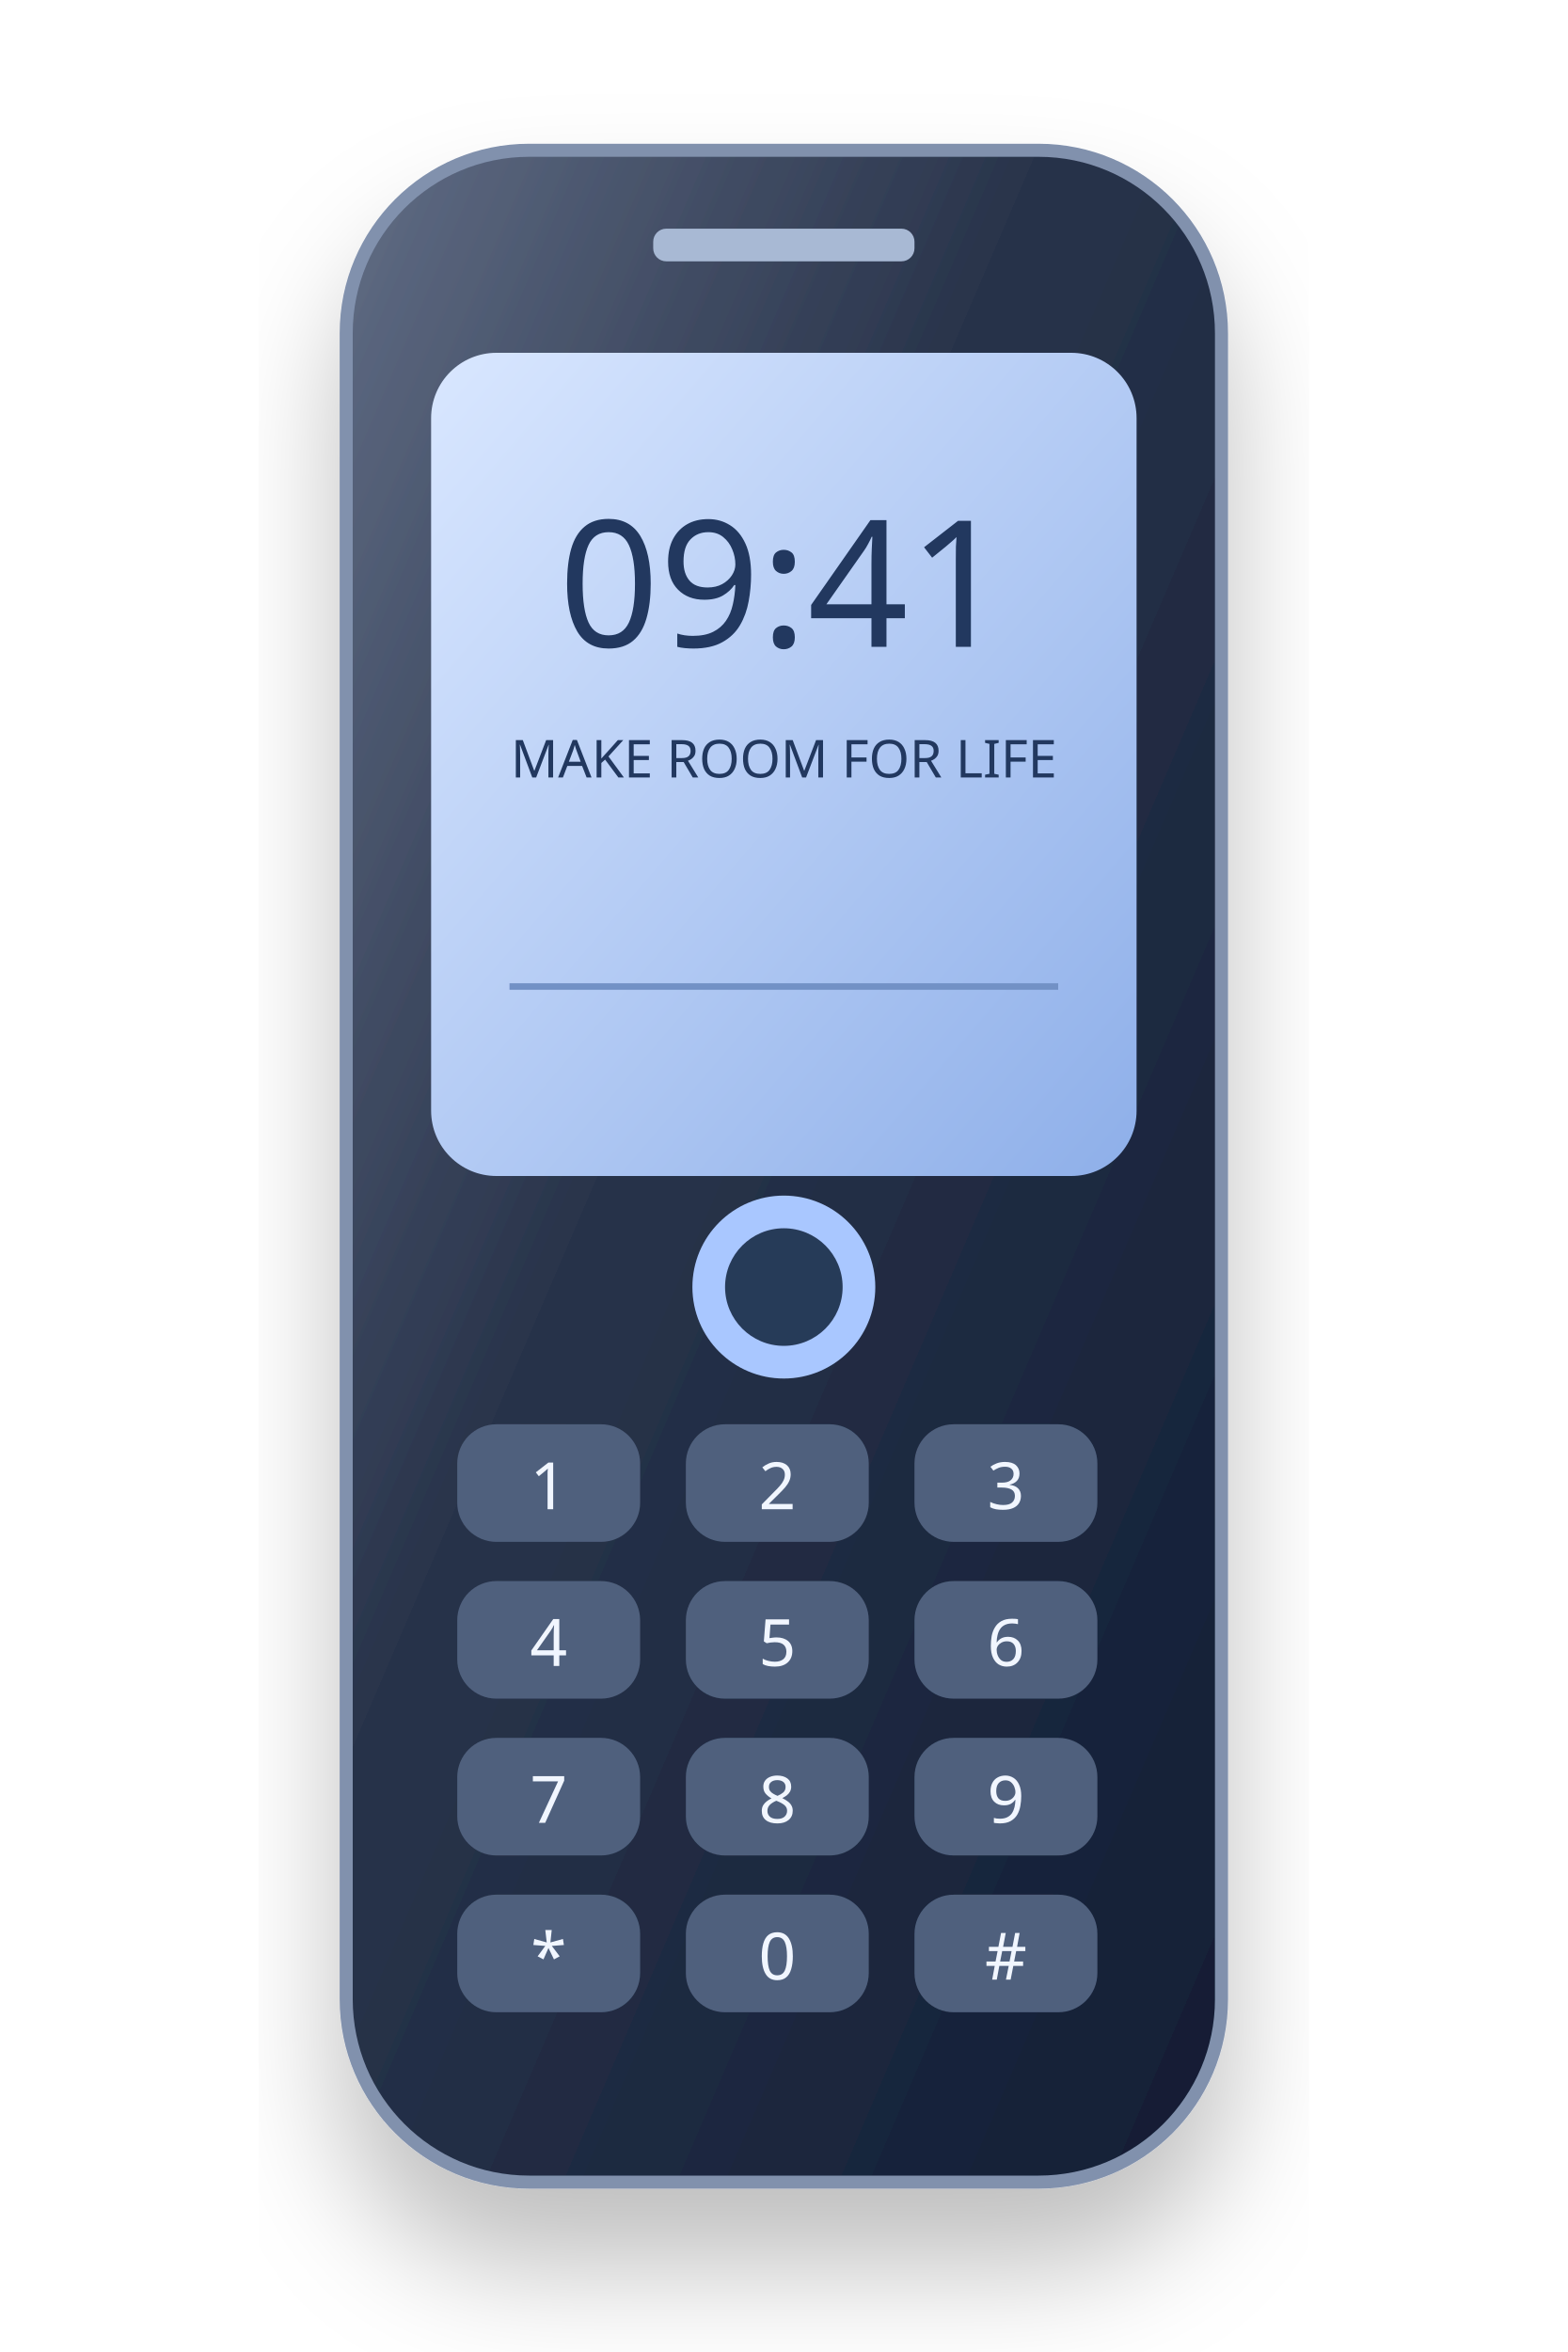
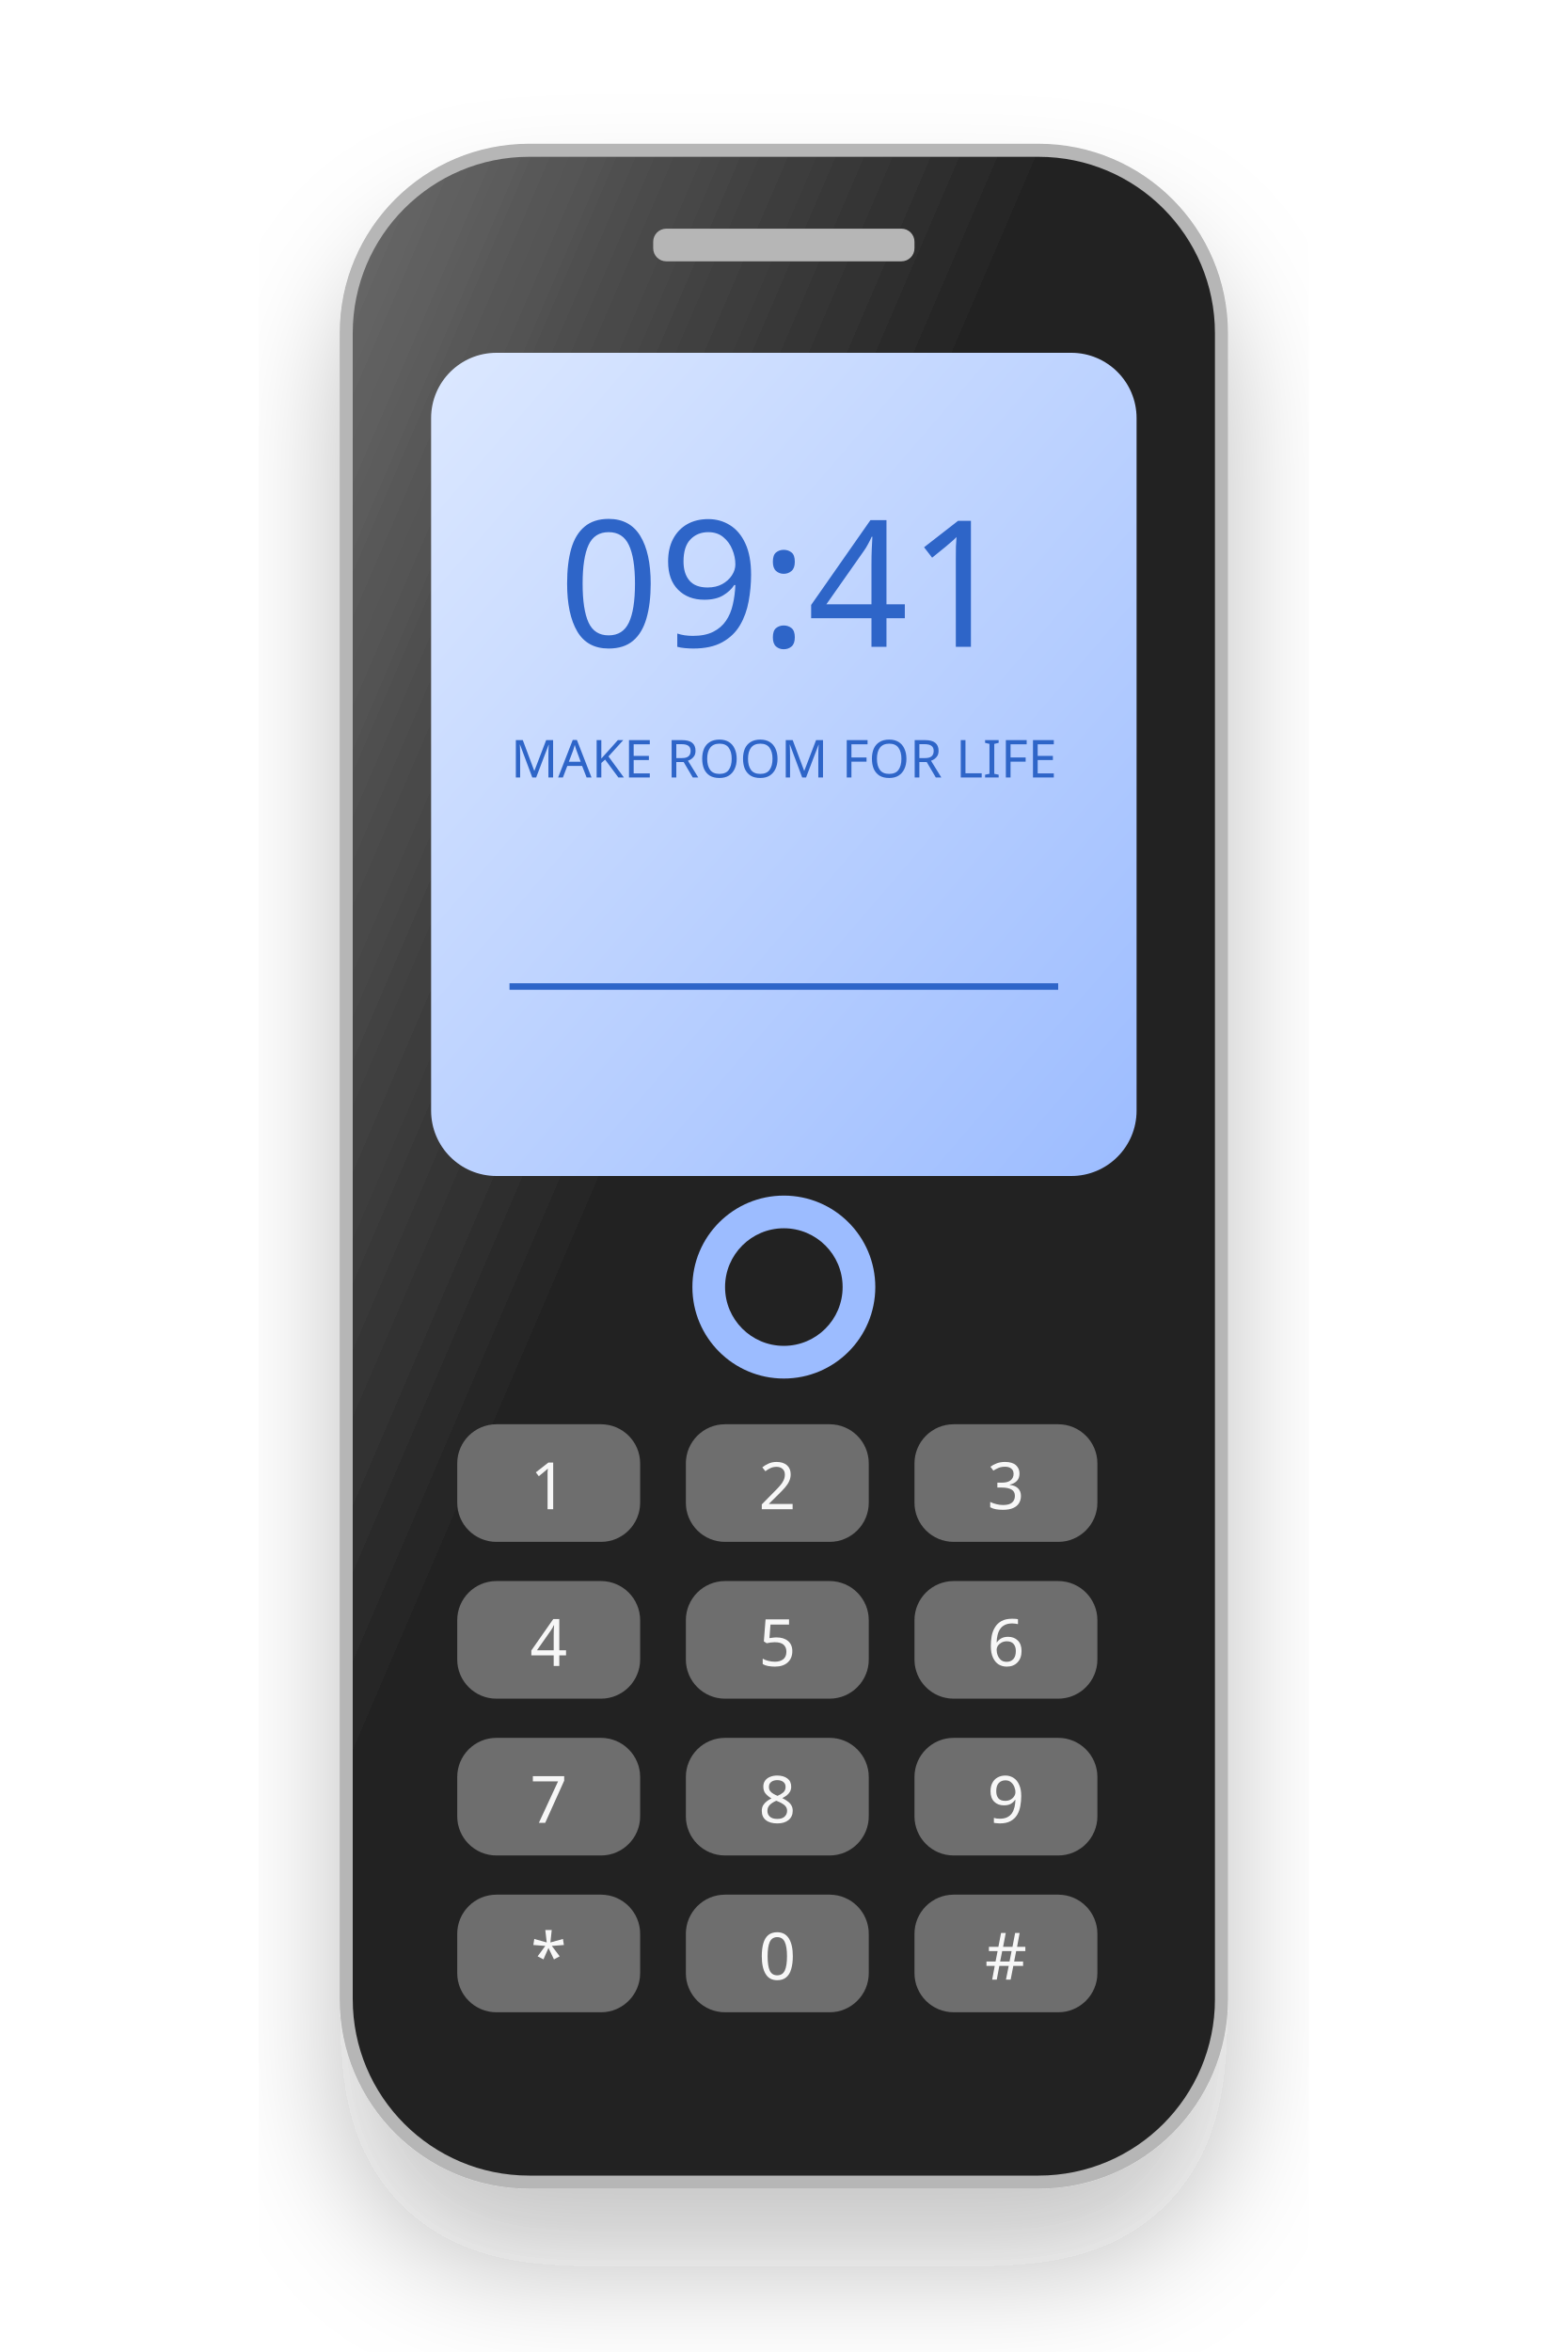
<svg xmlns="http://www.w3.org/2000/svg" width="240" height="360" viewBox="0 0 240 360">
  <defs>
    <linearGradient id="body" x2="1" y2="1">
-       <stop stop-color="#626e86" />
-       <stop offset=".4" stop-color="#28334a" />
-       <stop offset="1" stop-color="#111d34" />
+       <stop stop-color="#6e6e6e" />
+       <stop offset=".4" stop-color="#242424" />
+       <stop offset="1" stop-color="#242424" />
    </linearGradient>
    <linearGradient id="screen" x2="1" y2="1">
-       <stop stop-color="#d9e7ff" />
-       <stop offset="1" stop-color="#8eafe9" />
+       <stop stop-color="#dce8ff" />
+       <stop offset="1" stop-color="#9cbcff" />
    </linearGradient>
    <filter id="shadow">
-       <feDropShadow dx="0" dy="12" stdDeviation="9" flood-color="#000" flood-opacity=".25" />
+       <feDropShadow dx="0" dy="12" stdDeviation="9" flood-color="#242424" flood-opacity=".25" />
    </filter>
  </defs>
  <g filter="url(#shadow)">
-     <rect x="53" y="23" width="134" height="311" rx="28" fill="url(#body)" stroke="#8191ad" stroke-width="2" />
-     <rect x="100" y="35" width="40" height="5" rx="2" fill="#a8b9d4" />
+     <rect x="53" y="23" width="134" height="311" rx="28" fill="url(#body)" stroke="#b6b6b6" stroke-width="2" />
+     <rect x="100" y="35" width="40" height="5" rx="2" fill="#b6b6b6" />
    <rect x="66" y="54" width="108" height="126" rx="10" fill="url(#screen)" />
-     <text x="120" y="99" text-anchor="middle" font-family="sans-serif" font-size="27" fill="#20375e">09:41</text>
-     <text x="120" y="119" text-anchor="middle" font-family="sans-serif" font-size="8" fill="#20375e">MAKE ROOM FOR LIFE</text>
-     <path d="M78 151h84" stroke="#7291c5" />
-     <circle cx="120" cy="197" r="14" fill="#a9c7ff" />
-     <circle cx="120" cy="197" r="9" fill="#283a59" />
-     <rect x="70" y="218" width="28" height="18" rx="6" fill="#4f607d" />
-     <text x="84" y="231" text-anchor="middle" font-family="sans-serif" font-size="10" fill="#f1f6ff">1</text>
-     <rect x="105" y="218" width="28" height="18" rx="6" fill="#4f607d" />
-     <text x="119" y="231" text-anchor="middle" font-family="sans-serif" font-size="10" fill="#f1f6ff">2</text>
-     <rect x="140" y="218" width="28" height="18" rx="6" fill="#4f607d" />
-     <text x="154" y="231" text-anchor="middle" font-family="sans-serif" font-size="10" fill="#f1f6ff">3</text>
-     <rect x="70" y="242" width="28" height="18" rx="6" fill="#4f607d" />
-     <text x="84" y="255" text-anchor="middle" font-family="sans-serif" font-size="10" fill="#f1f6ff">4</text>
-     <rect x="105" y="242" width="28" height="18" rx="6" fill="#4f607d" />
-     <text x="119" y="255" text-anchor="middle" font-family="sans-serif" font-size="10" fill="#f1f6ff">5</text>
-     <rect x="140" y="242" width="28" height="18" rx="6" fill="#4f607d" />
-     <text x="154" y="255" text-anchor="middle" font-family="sans-serif" font-size="10" fill="#f1f6ff">6</text>
-     <rect x="70" y="266" width="28" height="18" rx="6" fill="#4f607d" />
-     <text x="84" y="279" text-anchor="middle" font-family="sans-serif" font-size="10" fill="#f1f6ff">7</text>
-     <rect x="105" y="266" width="28" height="18" rx="6" fill="#4f607d" />
-     <text x="119" y="279" text-anchor="middle" font-family="sans-serif" font-size="10" fill="#f1f6ff">8</text>
-     <rect x="140" y="266" width="28" height="18" rx="6" fill="#4f607d" />
-     <text x="154" y="279" text-anchor="middle" font-family="sans-serif" font-size="10" fill="#f1f6ff">9</text>
-     <rect x="70" y="290" width="28" height="18" rx="6" fill="#4f607d" />
-     <text x="84" y="303" text-anchor="middle" font-family="sans-serif" font-size="10" fill="#f1f6ff">*</text>
-     <rect x="105" y="290" width="28" height="18" rx="6" fill="#4f607d" />
-     <text x="119" y="303" text-anchor="middle" font-family="sans-serif" font-size="10" fill="#f1f6ff">0</text>
-     <rect x="140" y="290" width="28" height="18" rx="6" fill="#4f607d" />
-     <text x="154" y="303" text-anchor="middle" font-family="sans-serif" font-size="10" fill="#f1f6ff">#</text>
+     <text x="120" y="99" text-anchor="middle" font-family="sans-serif" font-size="27" fill="#2f65c8">09:41</text>
+     <text x="120" y="119" text-anchor="middle" font-family="sans-serif" font-size="8" fill="#2f65c8">MAKE ROOM FOR LIFE</text>
+     <path d="M78 151h84" stroke="#2f65c8" />
+     <circle cx="120" cy="197" r="14" fill="#9cbcff" />
+     <circle cx="120" cy="197" r="9" fill="#242424" />
+     <rect x="70" y="218" width="28" height="18" rx="6" fill="#6e6e6e" />
+     <text x="84" y="231" text-anchor="middle" font-family="sans-serif" font-size="10" fill="#f7f7f7">1</text>
+     <rect x="105" y="218" width="28" height="18" rx="6" fill="#6e6e6e" />
+     <text x="119" y="231" text-anchor="middle" font-family="sans-serif" font-size="10" fill="#f7f7f7">2</text>
+     <rect x="140" y="218" width="28" height="18" rx="6" fill="#6e6e6e" />
+     <text x="154" y="231" text-anchor="middle" font-family="sans-serif" font-size="10" fill="#f7f7f7">3</text>
+     <rect x="70" y="242" width="28" height="18" rx="6" fill="#6e6e6e" />
+     <text x="84" y="255" text-anchor="middle" font-family="sans-serif" font-size="10" fill="#f7f7f7">4</text>
+     <rect x="105" y="242" width="28" height="18" rx="6" fill="#6e6e6e" />
+     <text x="119" y="255" text-anchor="middle" font-family="sans-serif" font-size="10" fill="#f7f7f7">5</text>
+     <rect x="140" y="242" width="28" height="18" rx="6" fill="#6e6e6e" />
+     <text x="154" y="255" text-anchor="middle" font-family="sans-serif" font-size="10" fill="#f7f7f7">6</text>
+     <rect x="70" y="266" width="28" height="18" rx="6" fill="#6e6e6e" />
+     <text x="84" y="279" text-anchor="middle" font-family="sans-serif" font-size="10" fill="#f7f7f7">7</text>
+     <rect x="105" y="266" width="28" height="18" rx="6" fill="#6e6e6e" />
+     <text x="119" y="279" text-anchor="middle" font-family="sans-serif" font-size="10" fill="#f7f7f7">8</text>
+     <rect x="140" y="266" width="28" height="18" rx="6" fill="#6e6e6e" />
+     <text x="154" y="279" text-anchor="middle" font-family="sans-serif" font-size="10" fill="#f7f7f7">9</text>
+     <rect x="70" y="290" width="28" height="18" rx="6" fill="#6e6e6e" />
+     <text x="84" y="303" text-anchor="middle" font-family="sans-serif" font-size="10" fill="#f7f7f7">*</text>
+     <rect x="105" y="290" width="28" height="18" rx="6" fill="#6e6e6e" />
+     <text x="119" y="303" text-anchor="middle" font-family="sans-serif" font-size="10" fill="#f7f7f7">0</text>
+     <rect x="140" y="290" width="28" height="18" rx="6" fill="#6e6e6e" />
+     <text x="154" y="303" text-anchor="middle" font-family="sans-serif" font-size="10" fill="#f7f7f7">#</text>
  </g>
</svg>
